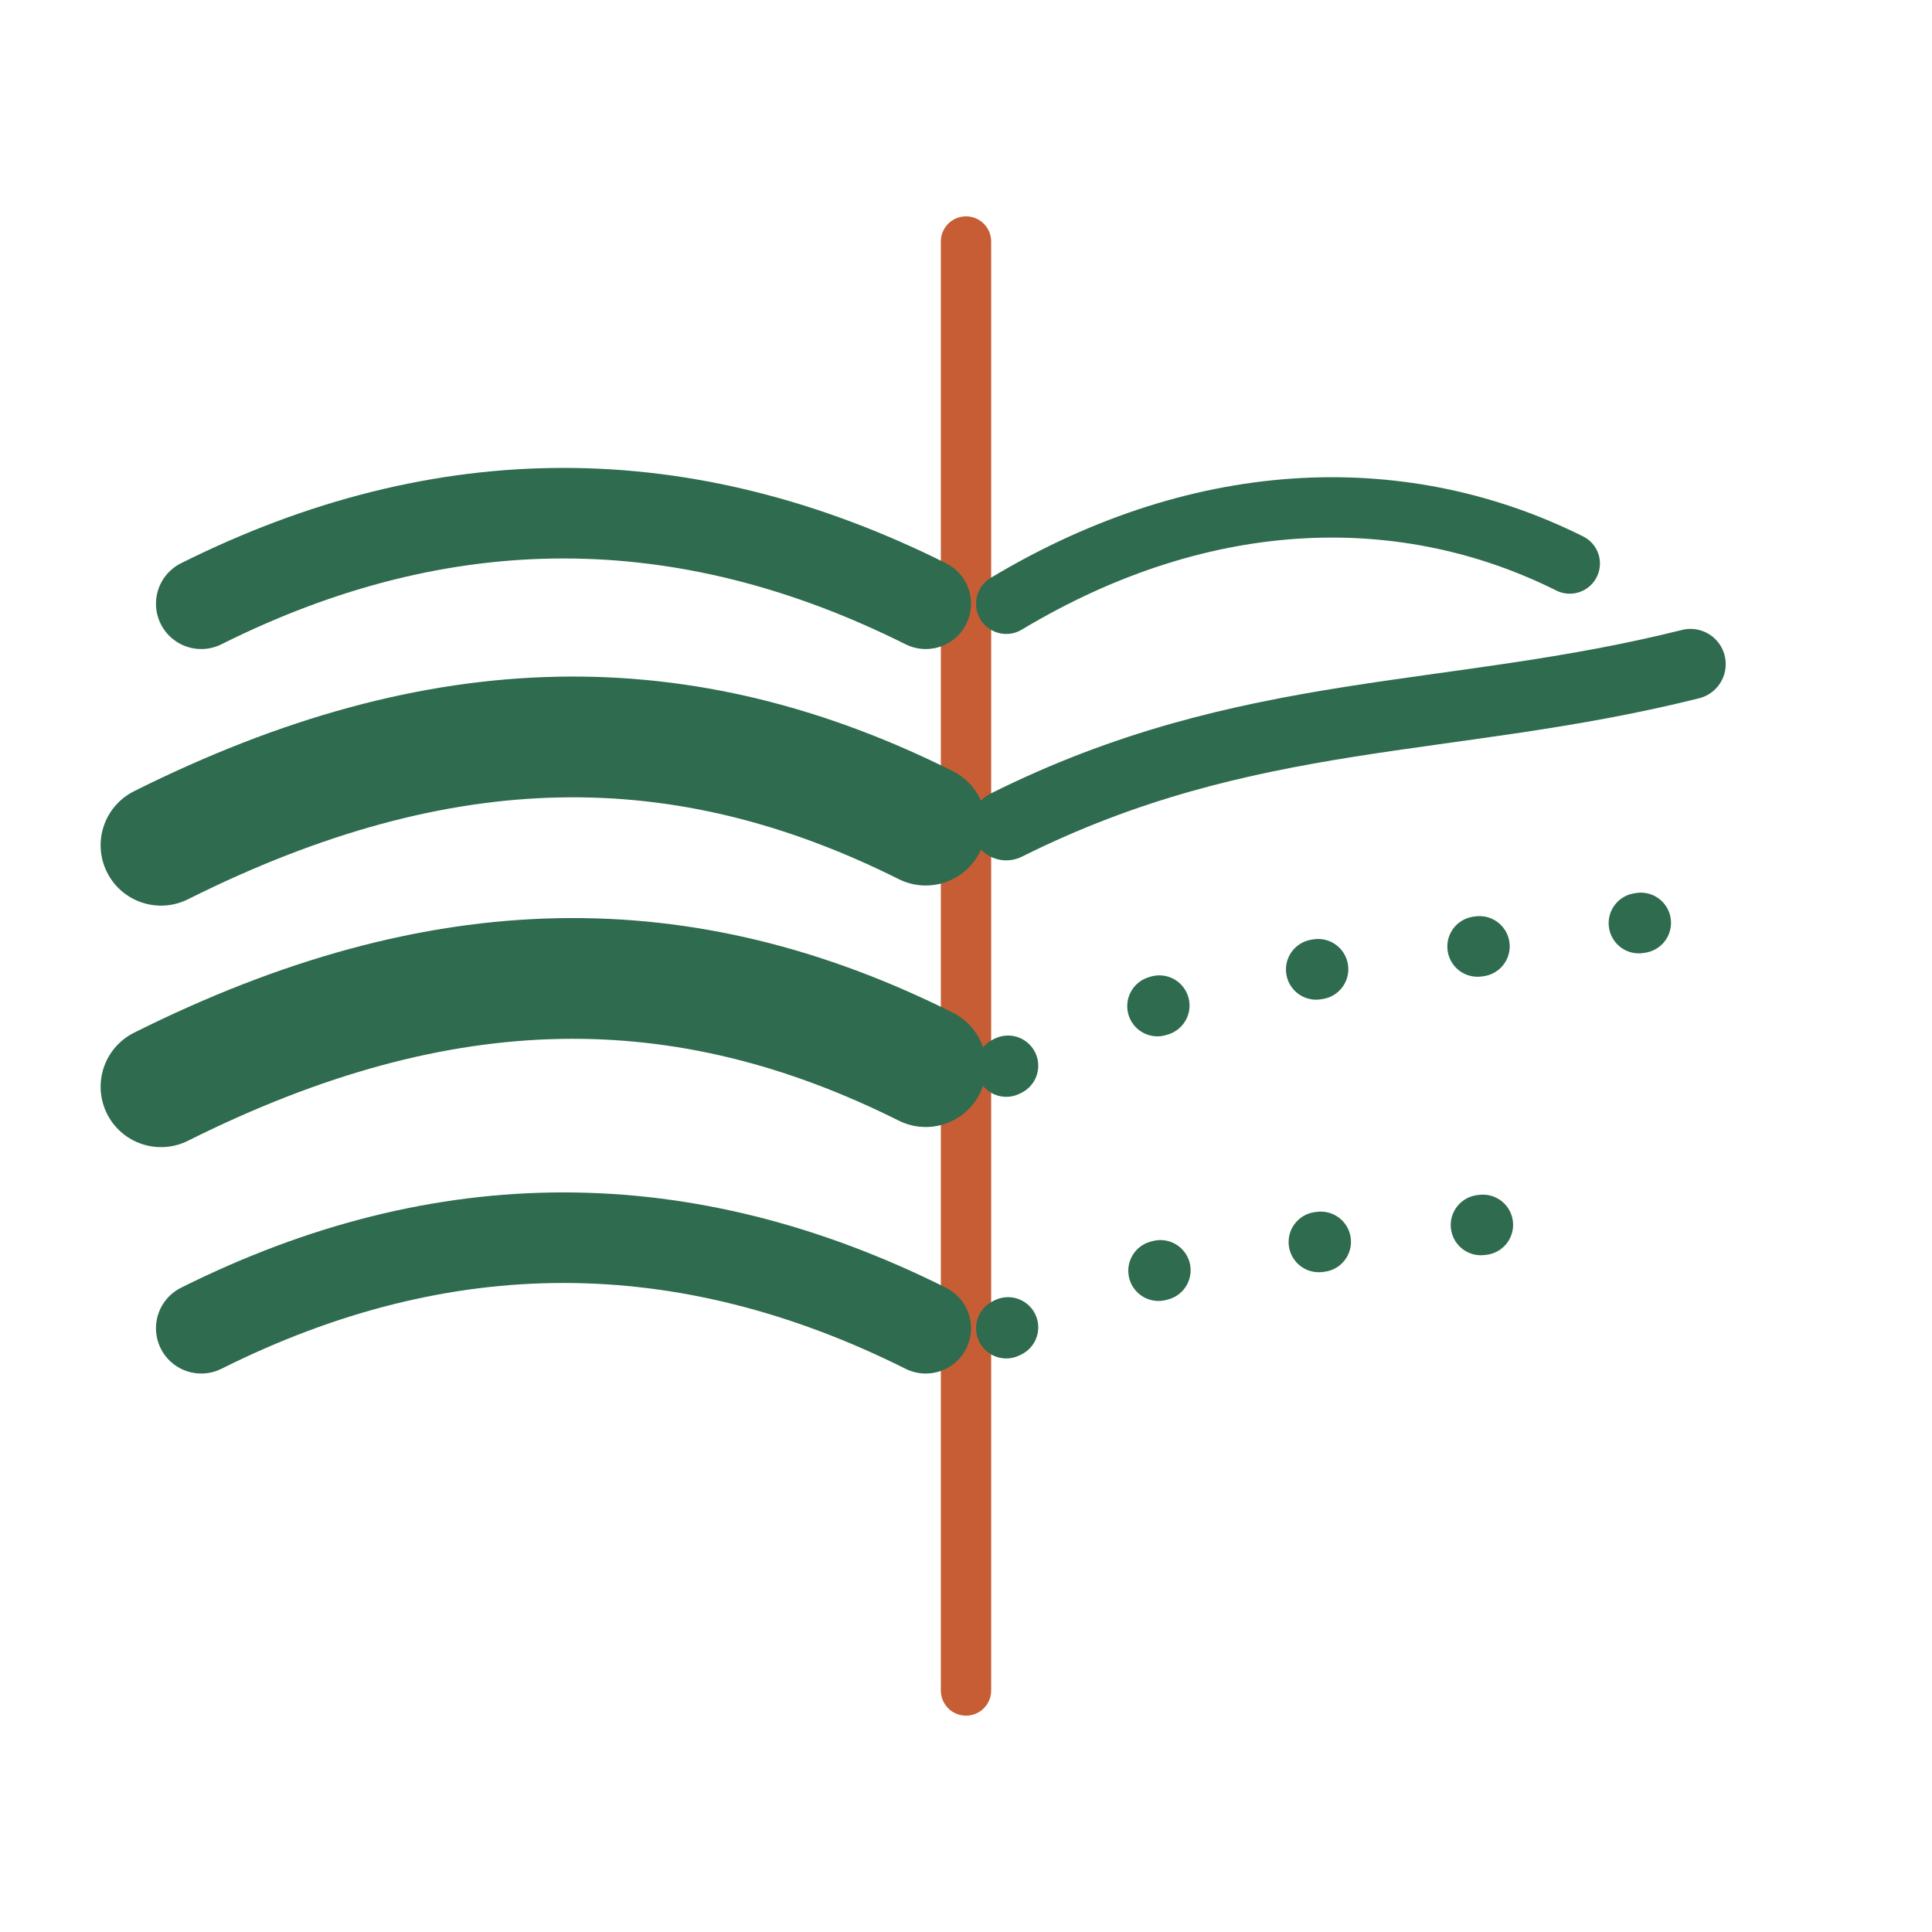
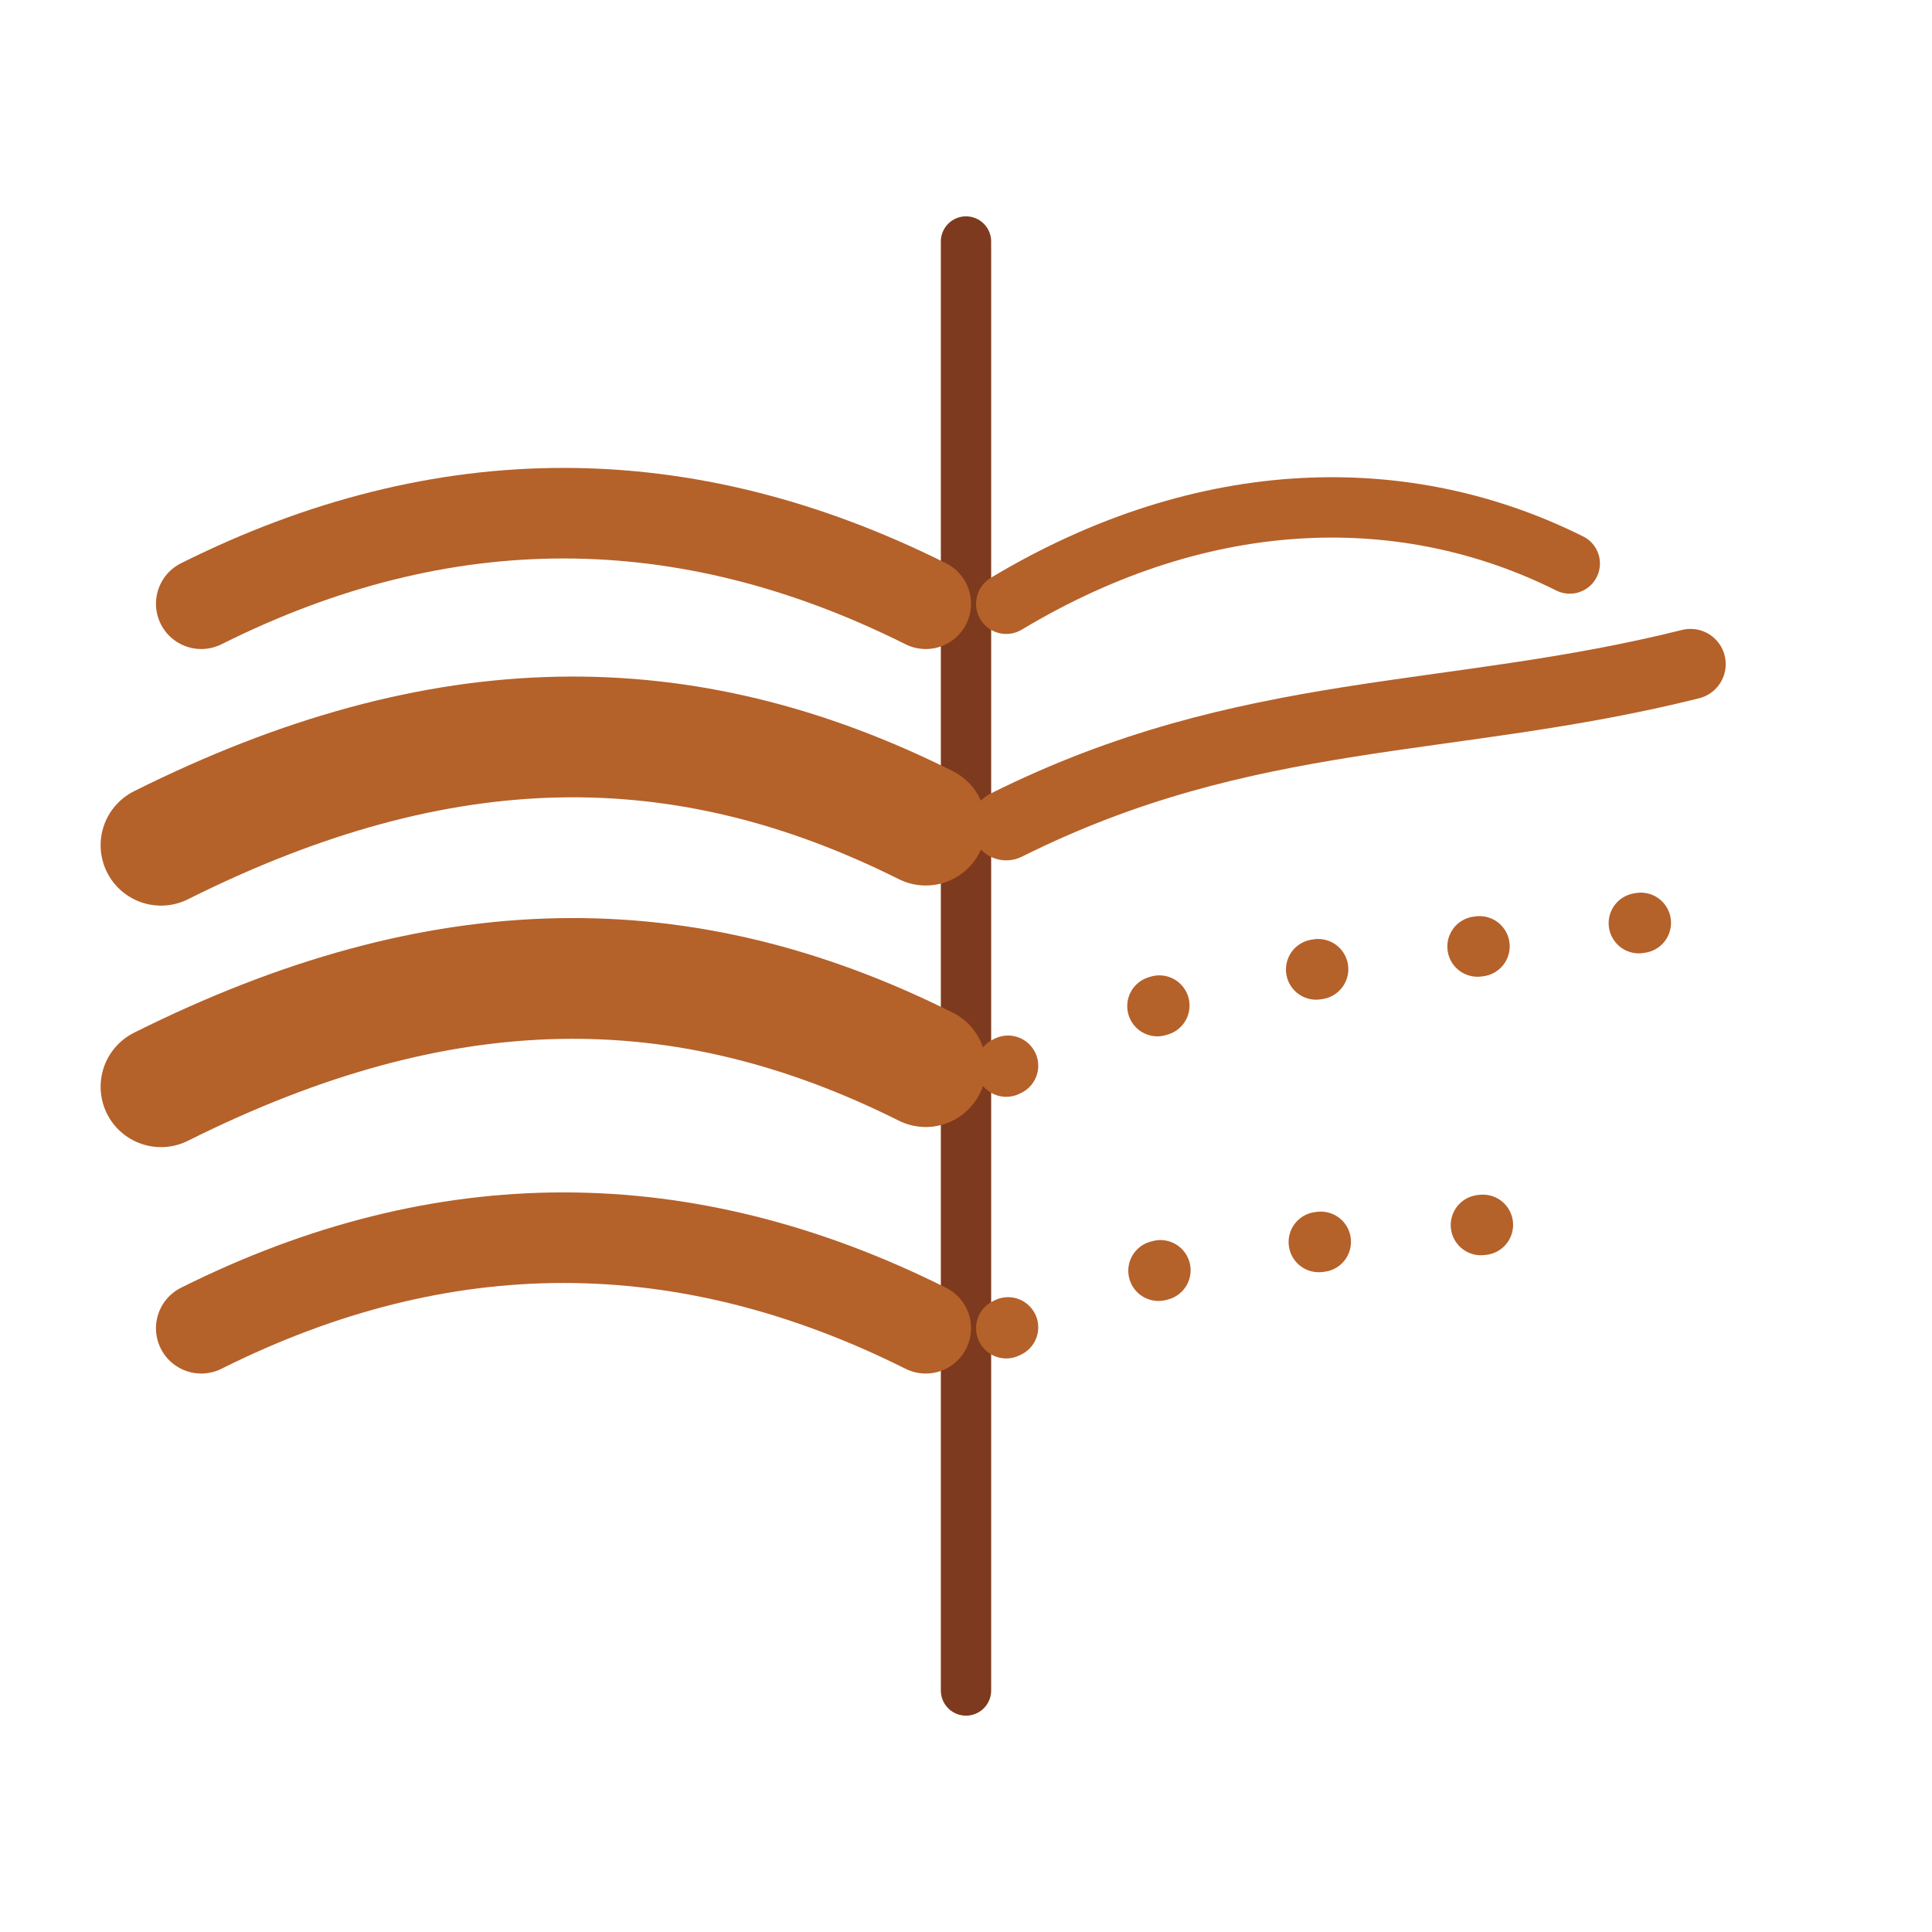
<svg xmlns="http://www.w3.org/2000/svg" width="96" height="96" viewBox="0 0 96 96" role="img" aria-label="riusdegent — marca">
-   <line x1="48" y1="12" x2="48" y2="84" stroke="#C75D34" stroke-width="2.5" stroke-linecap="round" />
-   <g fill="none" stroke="#2F6B4F" stroke-linecap="round">
+   <line x1="48" y1="12" x2="48" y2="84" stroke="#7E3A1E" stroke-width="2.5" stroke-linecap="round" />
+   <g fill="none" stroke="#B5612A" stroke-linecap="round">
    <path d="M10 30 C 22 24, 34 24, 46 30" stroke-width="4.5" />
    <path d="M8 42 C 22 35, 34 35, 46 41" stroke-width="6" />
    <path d="M8 54 C 22 47, 34 47, 46 53" stroke-width="6" />
    <path d="M10 66 C 22 60, 34 60, 46 66" stroke-width="4.5" />
  </g>
-   <g fill="none" stroke="#2F6B4F" stroke-linecap="round">
+   <g fill="none" stroke="#B5612A" stroke-linecap="round">
    <path d="M50 30 C 60 24, 70 24, 78 28" stroke-width="3" />
    <path d="M50 41 C 62 35, 72 36, 84 33" stroke-width="3.5" />
  </g>
-   <g fill="none" stroke="#2F6B4F" stroke-linecap="round" stroke-width="3" stroke-dasharray="0.1 8">
+   <g fill="none" stroke="#B5612A" stroke-linecap="round" stroke-width="3" stroke-dasharray="0.1 8">
    <path d="M50 53 C 62 47, 72 48, 86 45" />
    <path d="M50 66 C 60 61, 68 62, 80 60" />
  </g>
</svg>
